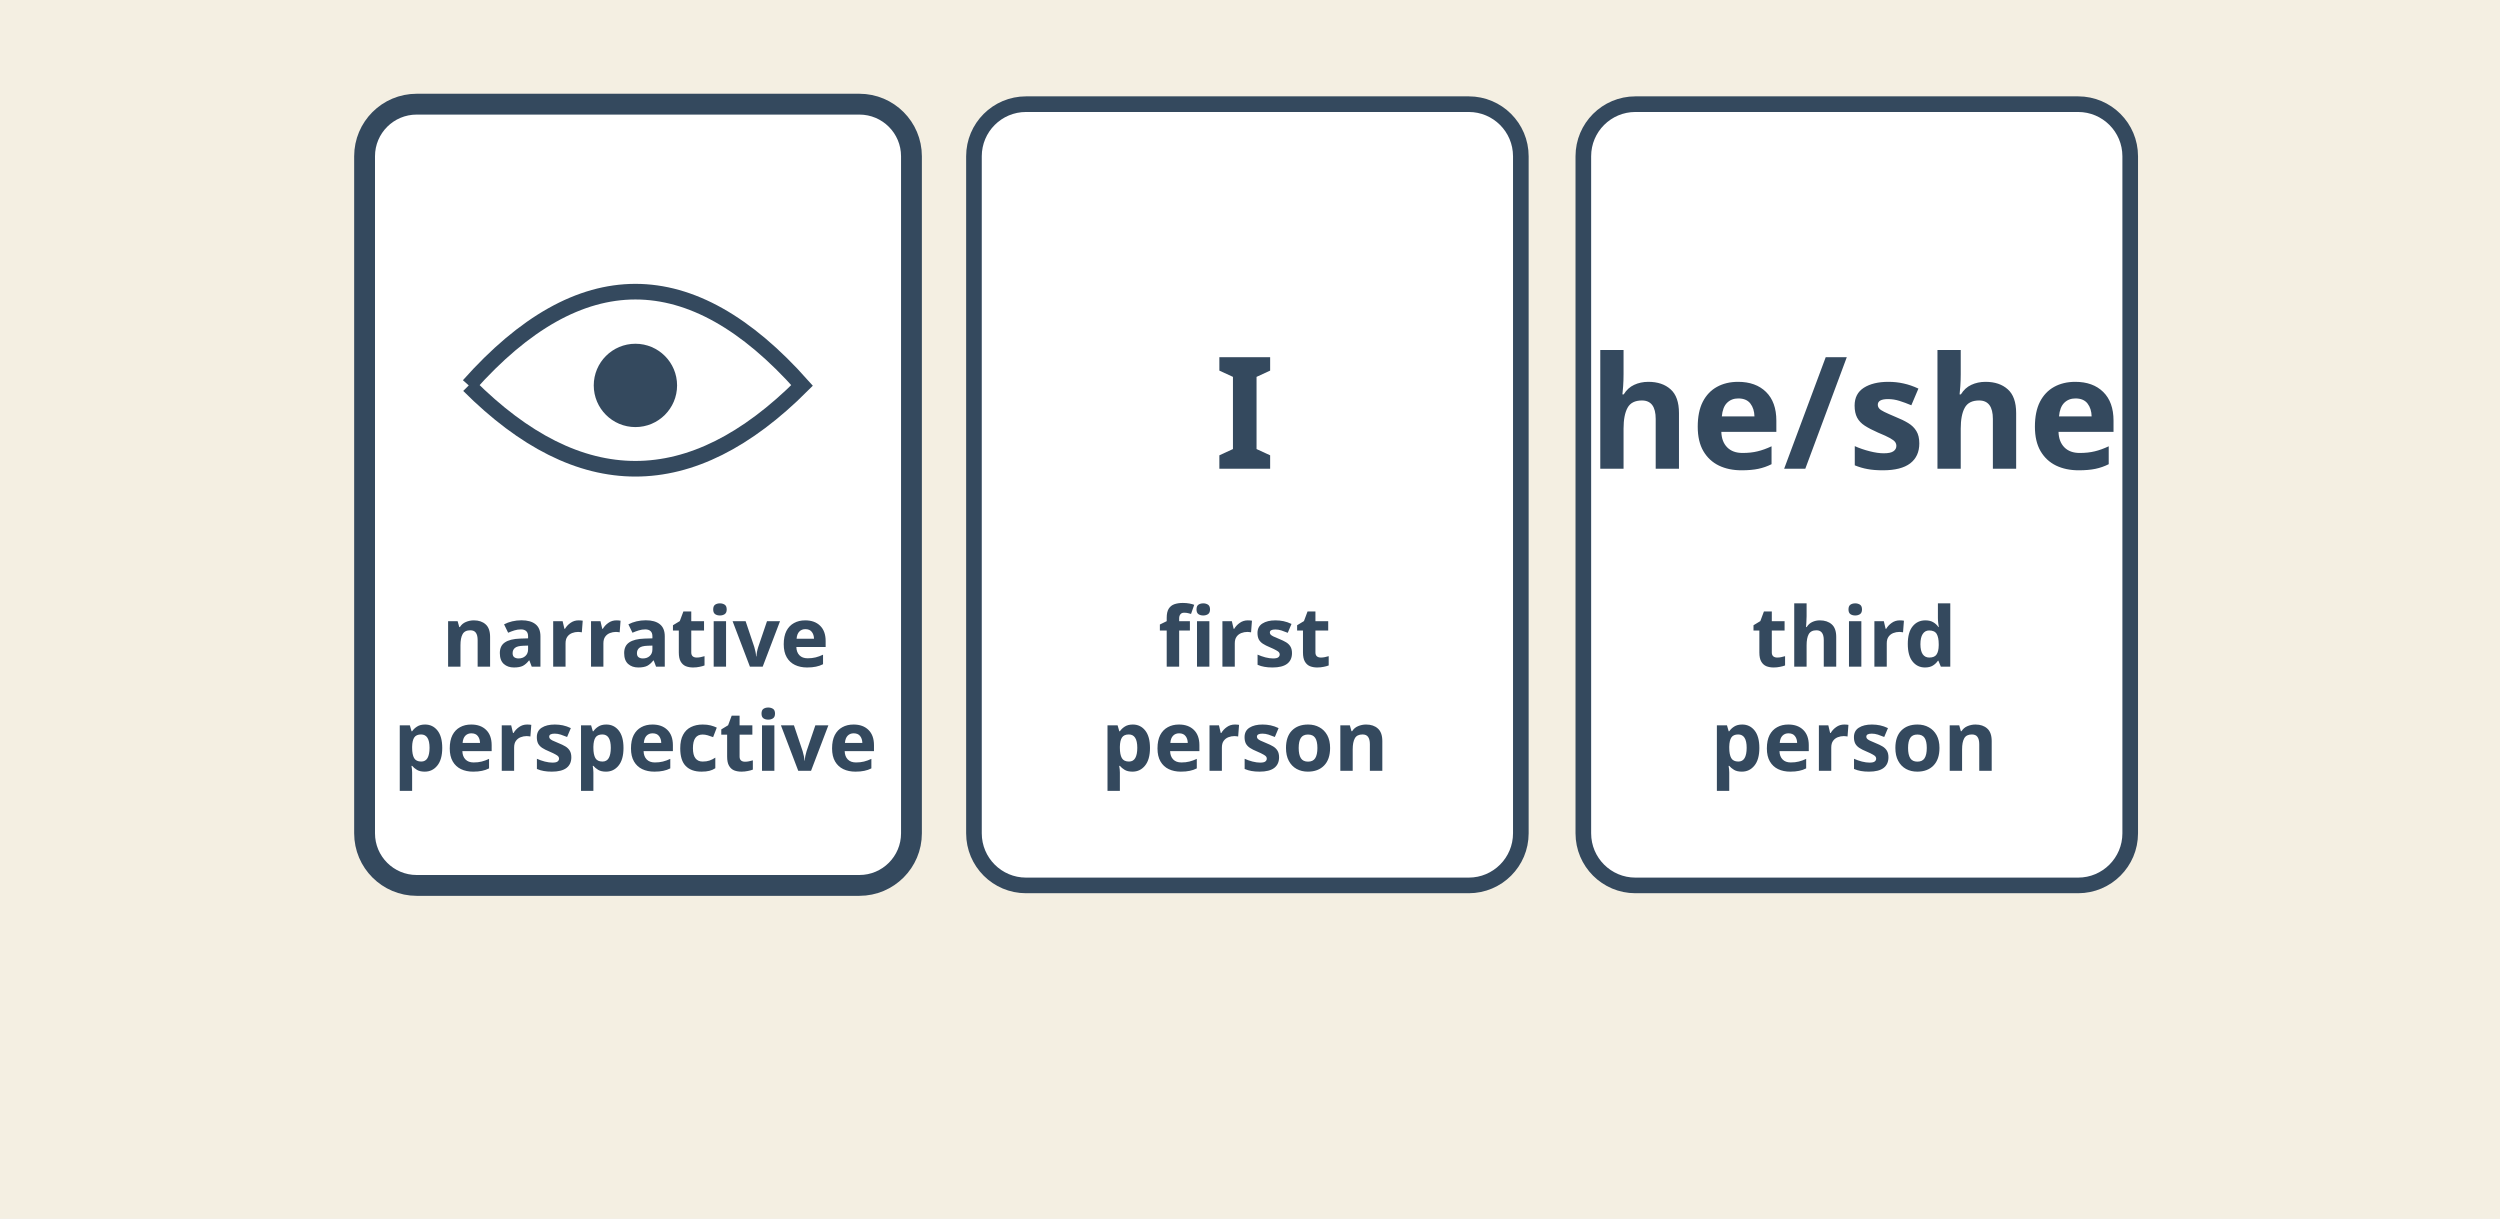
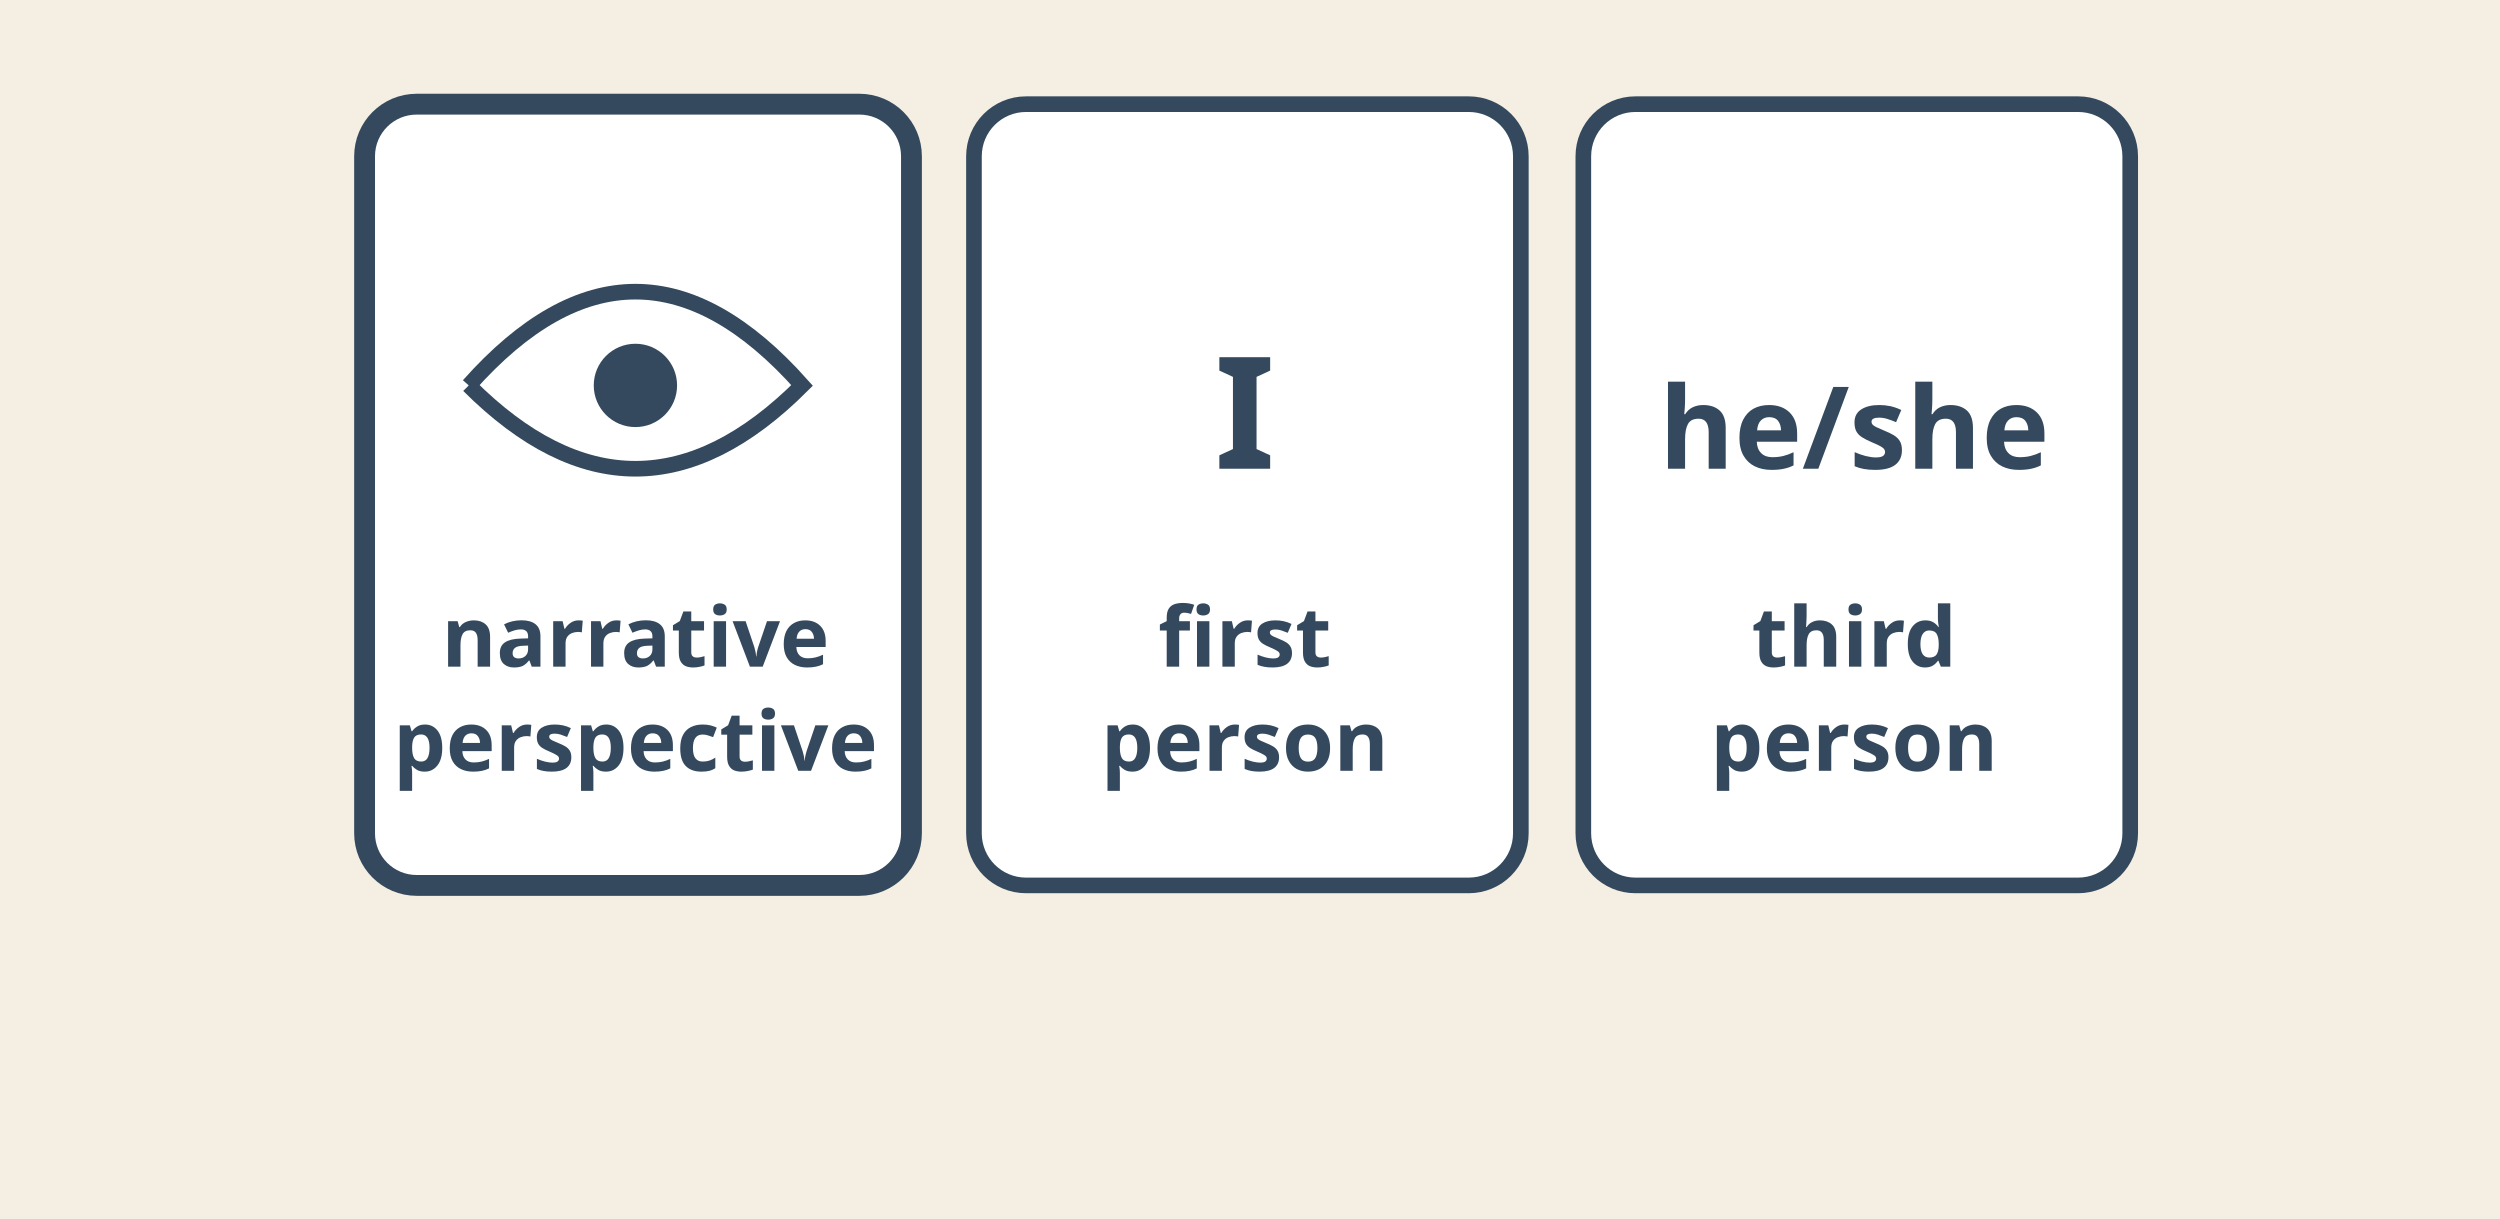
<svg xmlns="http://www.w3.org/2000/svg" viewBox="0 0 480 234" role="img" font-family="sans-serif">
  <rect width="480" height="234" fill="#f4efe2" />
  <g transform="translate(0,0)">
    <rect x="70" y="20" width="105" height="150" rx="10" fill="#ffffff" stroke="#34495e" stroke-width="4" />
    <path d="M90 74 Q122 38 154 74 Q122 106 90 74" fill="none" stroke="#34495e" stroke-width="3" />
    <circle cx="122" cy="74" r="8" fill="#34495e" />
    <text x="122" y="128" text-anchor="middle" font-size="16" font-weight="bold" fill="#34495e">narrative</text>
    <text x="122" y="148" text-anchor="middle" font-size="16" font-weight="bold" fill="#34495e">perspective</text>
  </g>
  <g transform="translate(0,0)">
    <rect x="187" y="20" width="105" height="150" rx="10" fill="#ffffff" stroke="#34495e" stroke-width="3" />
    <text x="239" y="90" text-anchor="middle" font-size="30" font-weight="bold" fill="#34495e">I</text>
    <text x="239" y="128" text-anchor="middle" font-size="16" font-weight="bold" fill="#34495e">first</text>
    <text x="239" y="148" text-anchor="middle" font-size="16" font-weight="bold" fill="#34495e">person</text>
  </g>
  <g transform="translate(0,0)">
    <rect x="304" y="20" width="105" height="150" rx="10" fill="#ffffff" stroke="#34495e" stroke-width="3" />
-     <text x="356" y="90" text-anchor="middle" font-size="30" font-weight="bold" fill="#34495e">he/she</text>
+     <text x="356" y="90" text-anchor="middle" font-size="22" font-weight="bold" fill="#34495e">he/she</text>
    <text x="356" y="128" text-anchor="middle" font-size="16" font-weight="bold" fill="#34495e">third</text>
    <text x="356" y="148" text-anchor="middle" font-size="16" font-weight="bold" fill="#34495e">person</text>
  </g>
</svg>
